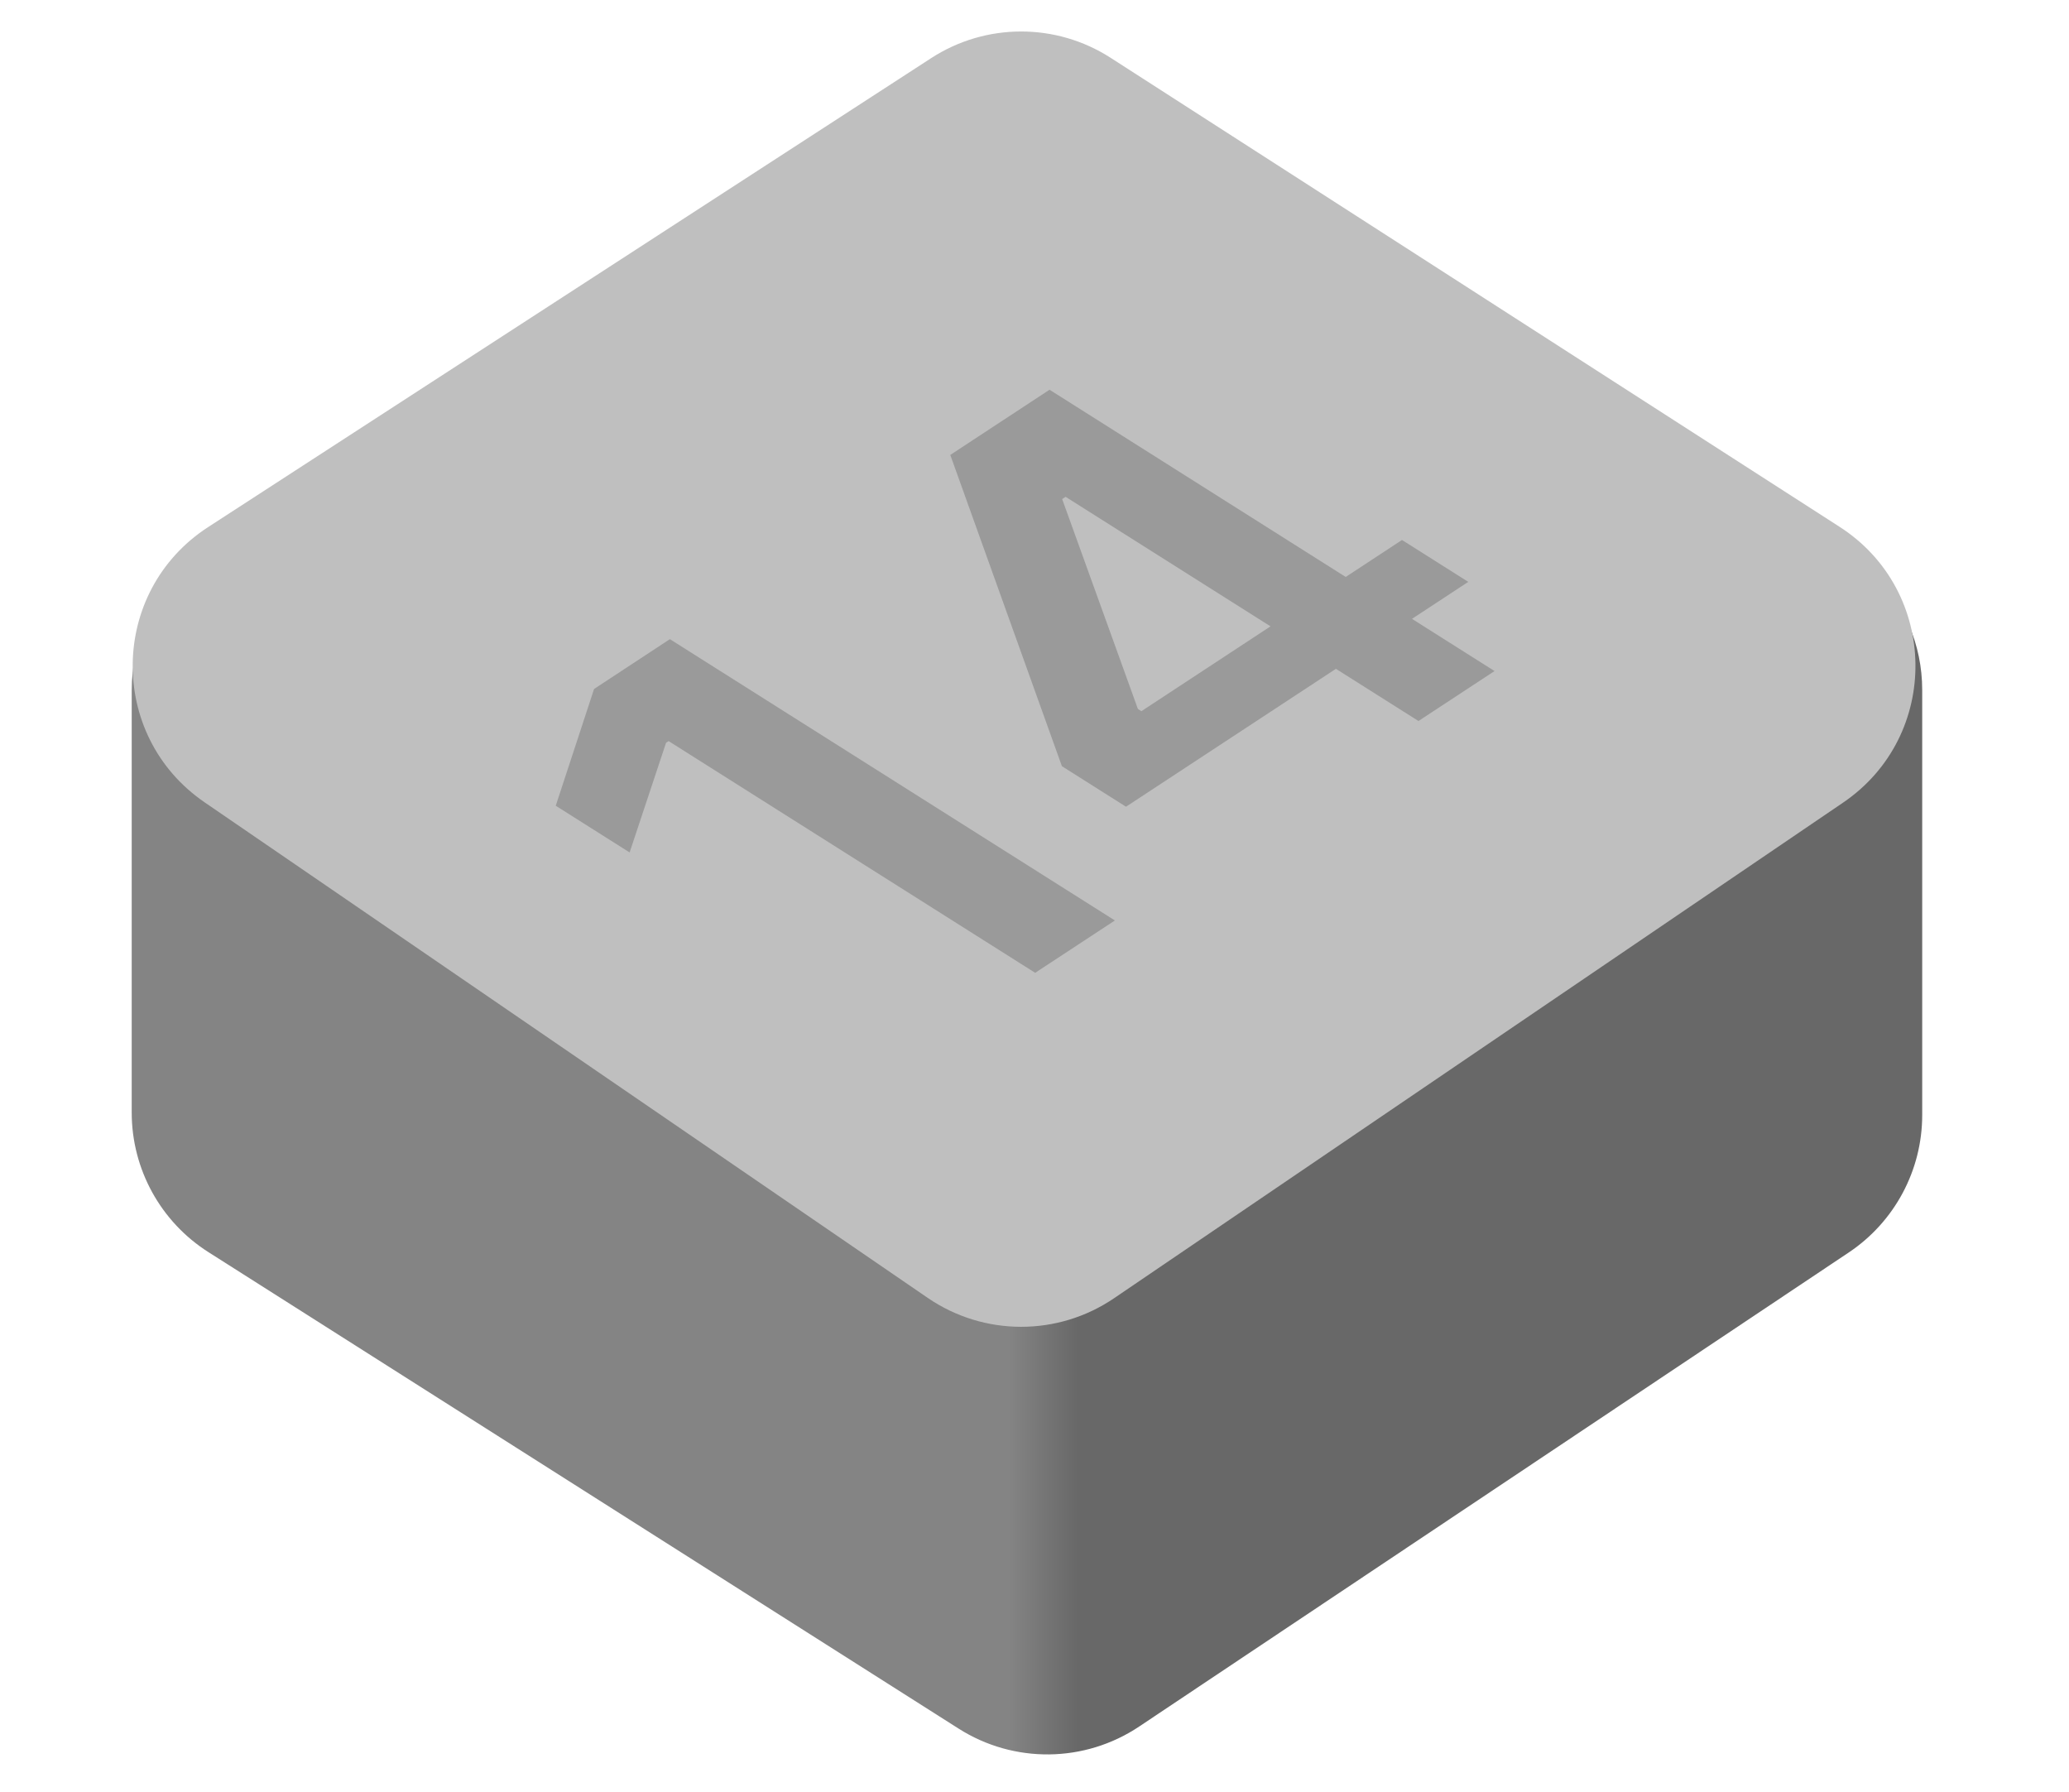
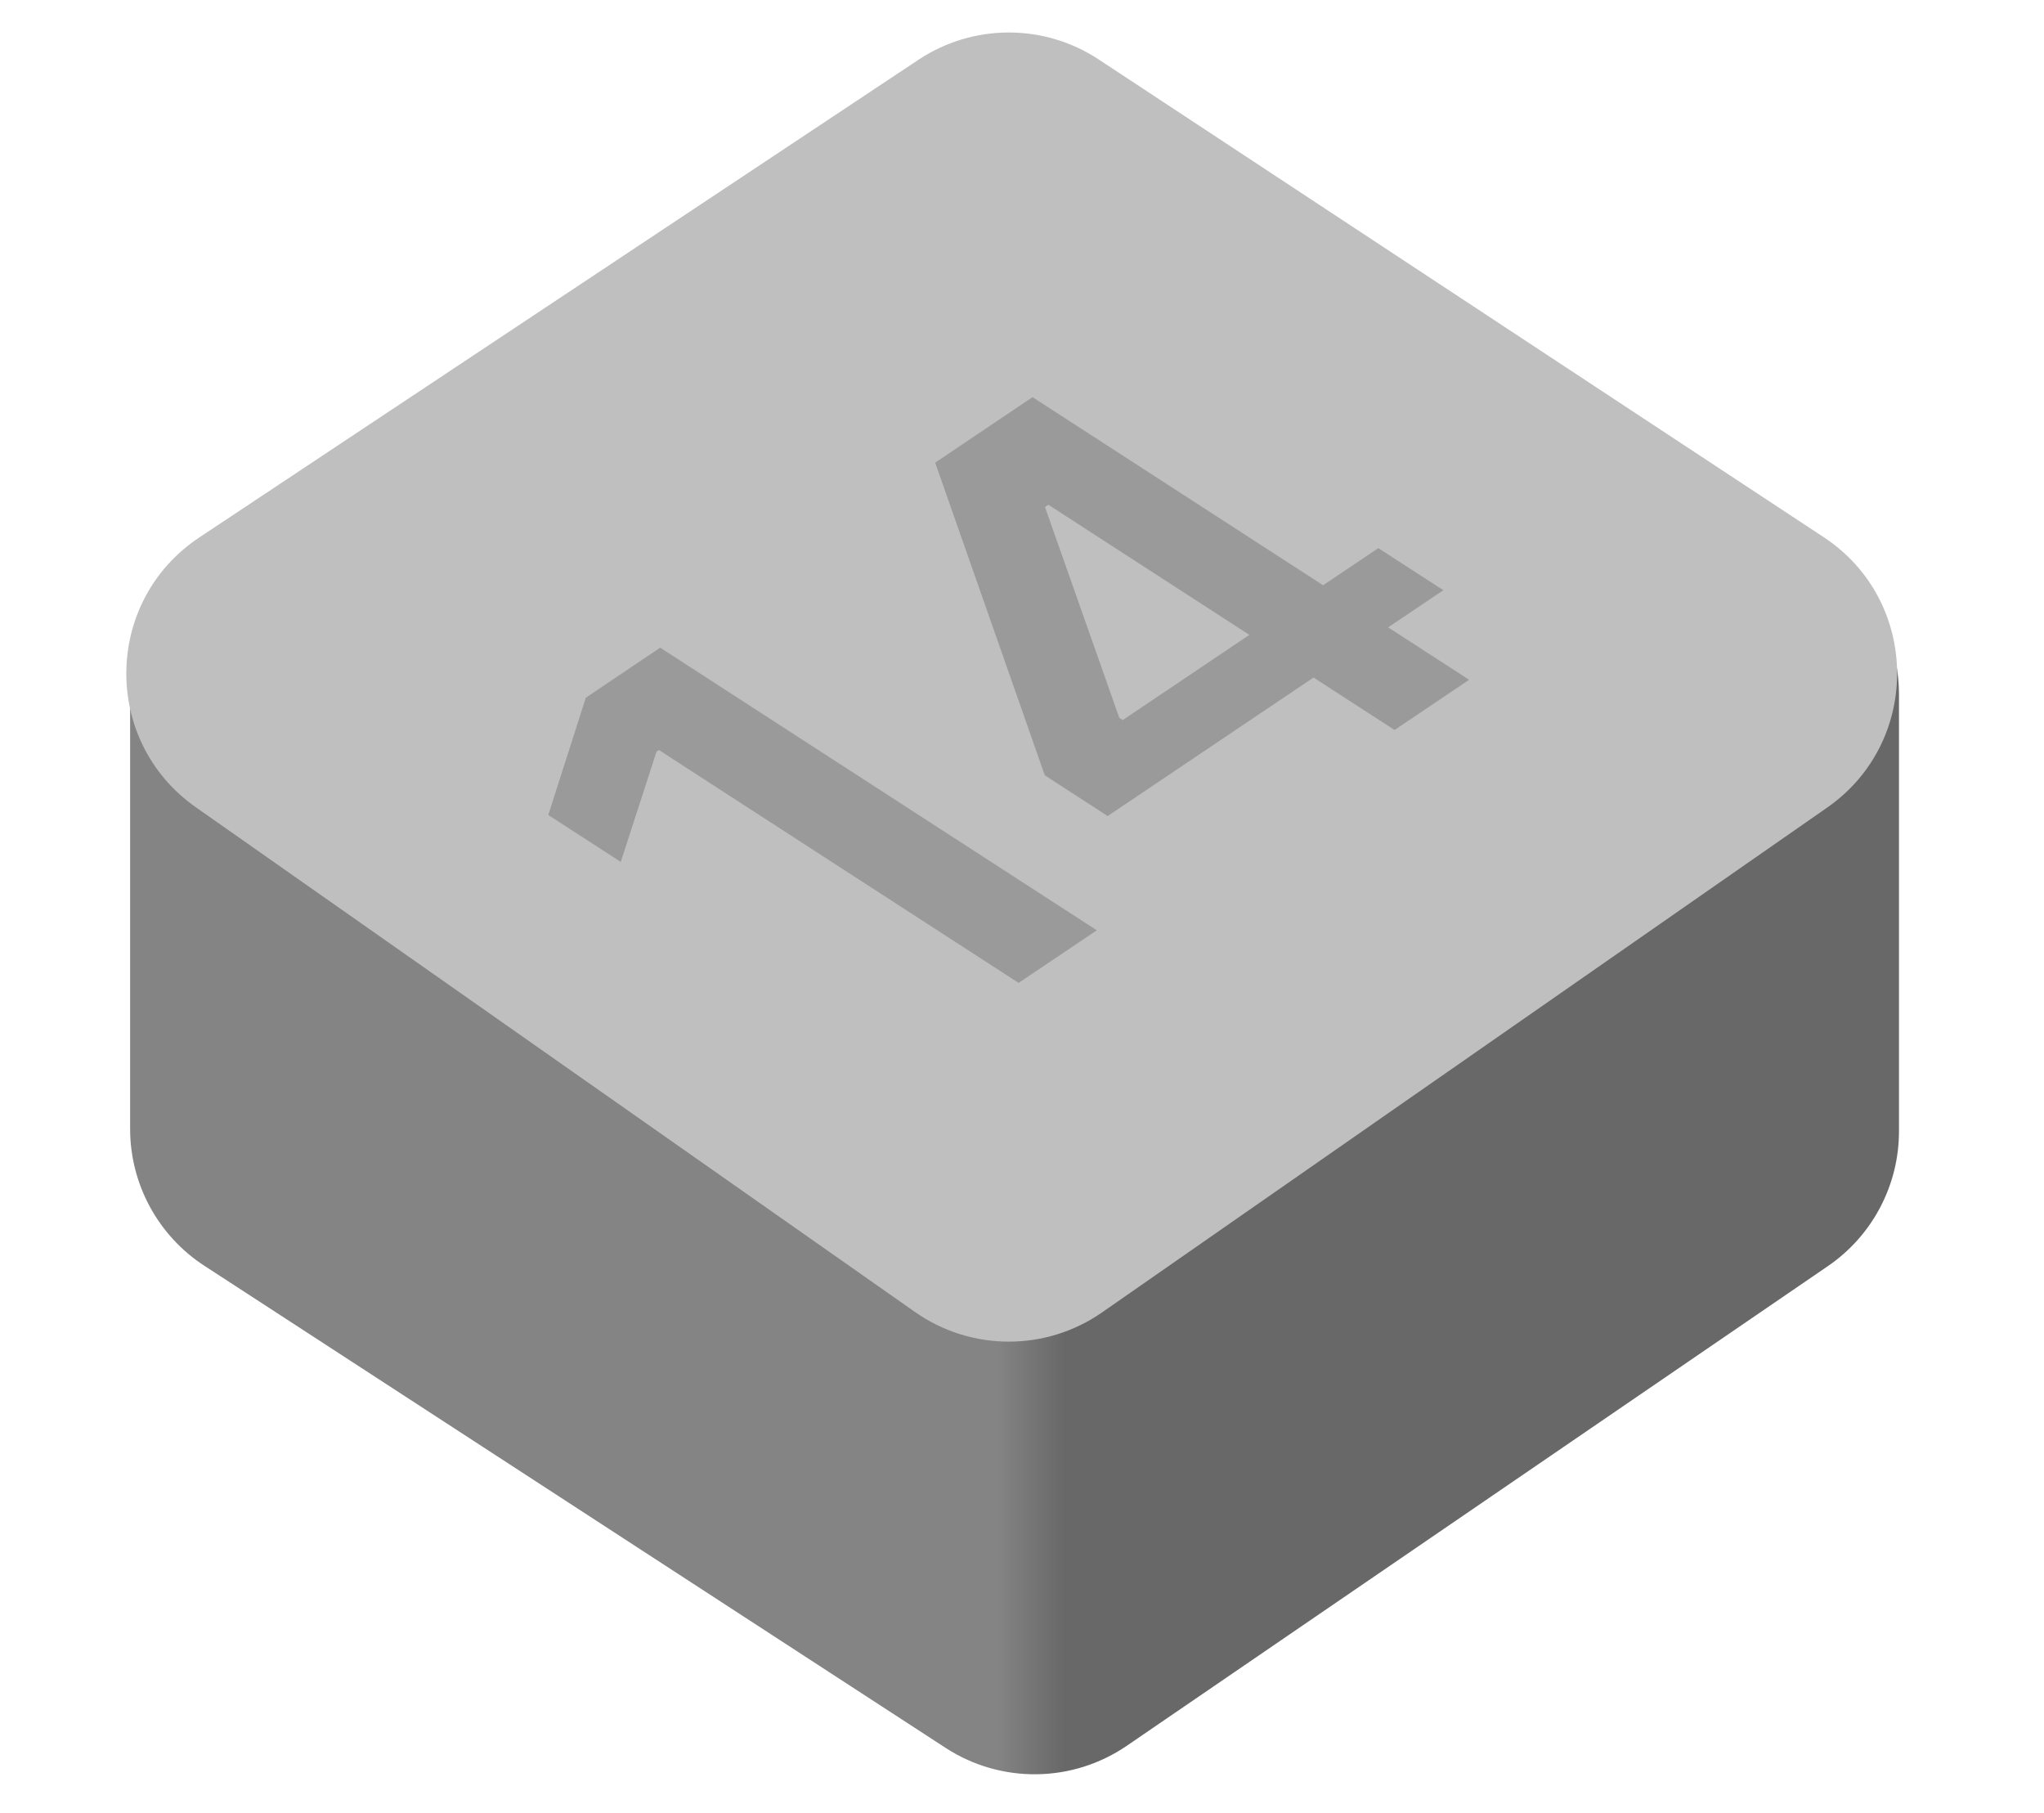
- <svg xmlns="http://www.w3.org/2000/svg" width="97" height="84" viewBox="0 0 97 84" fill="none">
-   <path d="M82.367 24.595H13.926C9.645 24.595 6.175 28.065 6.175 32.346V52.152C6.175 54.805 7.531 57.273 9.771 58.695L44.945 81.032C47.536 82.678 50.854 82.639 53.406 80.934L86.672 58.713C88.825 57.275 90.118 54.857 90.118 52.268V32.346C90.118 28.065 86.647 24.595 82.367 24.595Z" fill="url(#paint0_linear_56_1868)" />
-   <path d="M9.754 24.71L43.657 2.724C46.213 1.066 49.505 1.06 52.068 2.709L86.244 24.695C90.916 27.701 91.002 34.501 86.408 37.624L52.232 60.855C49.593 62.649 46.125 62.642 43.493 60.839L9.59 37.608C5.028 34.481 5.114 27.72 9.754 24.71Z" fill="#BFBFBF" />
-   <path d="M31.406 29.961L52.269 43.148L48.532 45.602L31.347 34.74L31.226 34.819L29.518 39.959L26.055 37.77L27.851 32.297L31.406 29.961ZM52.79 37.816L49.785 35.916L44.552 21.326L47.029 19.698L51.308 22.403L49.797 23.395L53.348 33.235L53.511 33.338L65.729 25.312L68.836 27.276L52.79 37.816ZM66.502 33.798L61.714 30.772L60.41 29.895L45.68 20.585L49.205 18.269L70.068 31.456L66.502 33.798Z" fill="#9A9A9A" />
+ <svg xmlns="http://www.w3.org/2000/svg" width="97" height="86" viewBox="0 0 97 86" fill="none">
+   <path d="M82.367 25.185H13.926C9.645 25.185 6.175 28.655 6.175 32.936V53.559C6.175 56.182 7.501 58.627 9.7 60.057L44.873 82.929C47.498 84.636 50.891 84.596 53.475 82.829L86.743 60.073C88.855 58.629 90.118 56.235 90.118 53.676V32.936C90.118 28.655 86.647 25.185 82.367 25.185Z" fill="url(#paint0_linear_56_1868)" />
+   <path d="M9.458 25.5L43.586 2.836C46.176 1.116 49.542 1.11 52.138 2.82L86.543 25.485C91.121 28.501 91.206 35.187 86.707 38.319L52.303 62.266C49.633 64.124 46.086 64.118 43.423 62.249L9.294 38.302C4.826 35.167 4.911 28.519 9.458 25.5Z" fill="#BFBFBF" />
+   <path d="M31.33 30.729L52.05 44.139L48.34 46.635L31.273 35.588L31.153 35.669L29.459 40.894L26.019 38.668L27.801 33.103L31.33 30.729ZM52.566 38.718L49.582 36.786L44.38 21.95L46.84 20.296L51.09 23.046L49.59 24.055L53.118 34.06L53.28 34.165L65.41 26.006L68.496 28.003L52.566 38.718ZM66.18 34.635L61.425 31.557L60.13 30.666L45.501 21.197L49 18.843L69.72 32.253L66.18 34.635Z" fill="#9A9A9A" />
  <defs>
-     <linearGradient id="paint0_linear_56_1868" x1="5.789" y1="53.581" x2="90.504" y2="53.581" gradientUnits="userSpaceOnUse">
+     <linearGradient id="paint0_linear_56_1868" x1="5.789" y1="54.867" x2="90.504" y2="54.867" gradientUnits="userSpaceOnUse">
      <stop offset="0.49" stop-color="#848484" />
      <stop offset="0.528" stop-color="#686868" />
    </linearGradient>
  </defs>
</svg>
